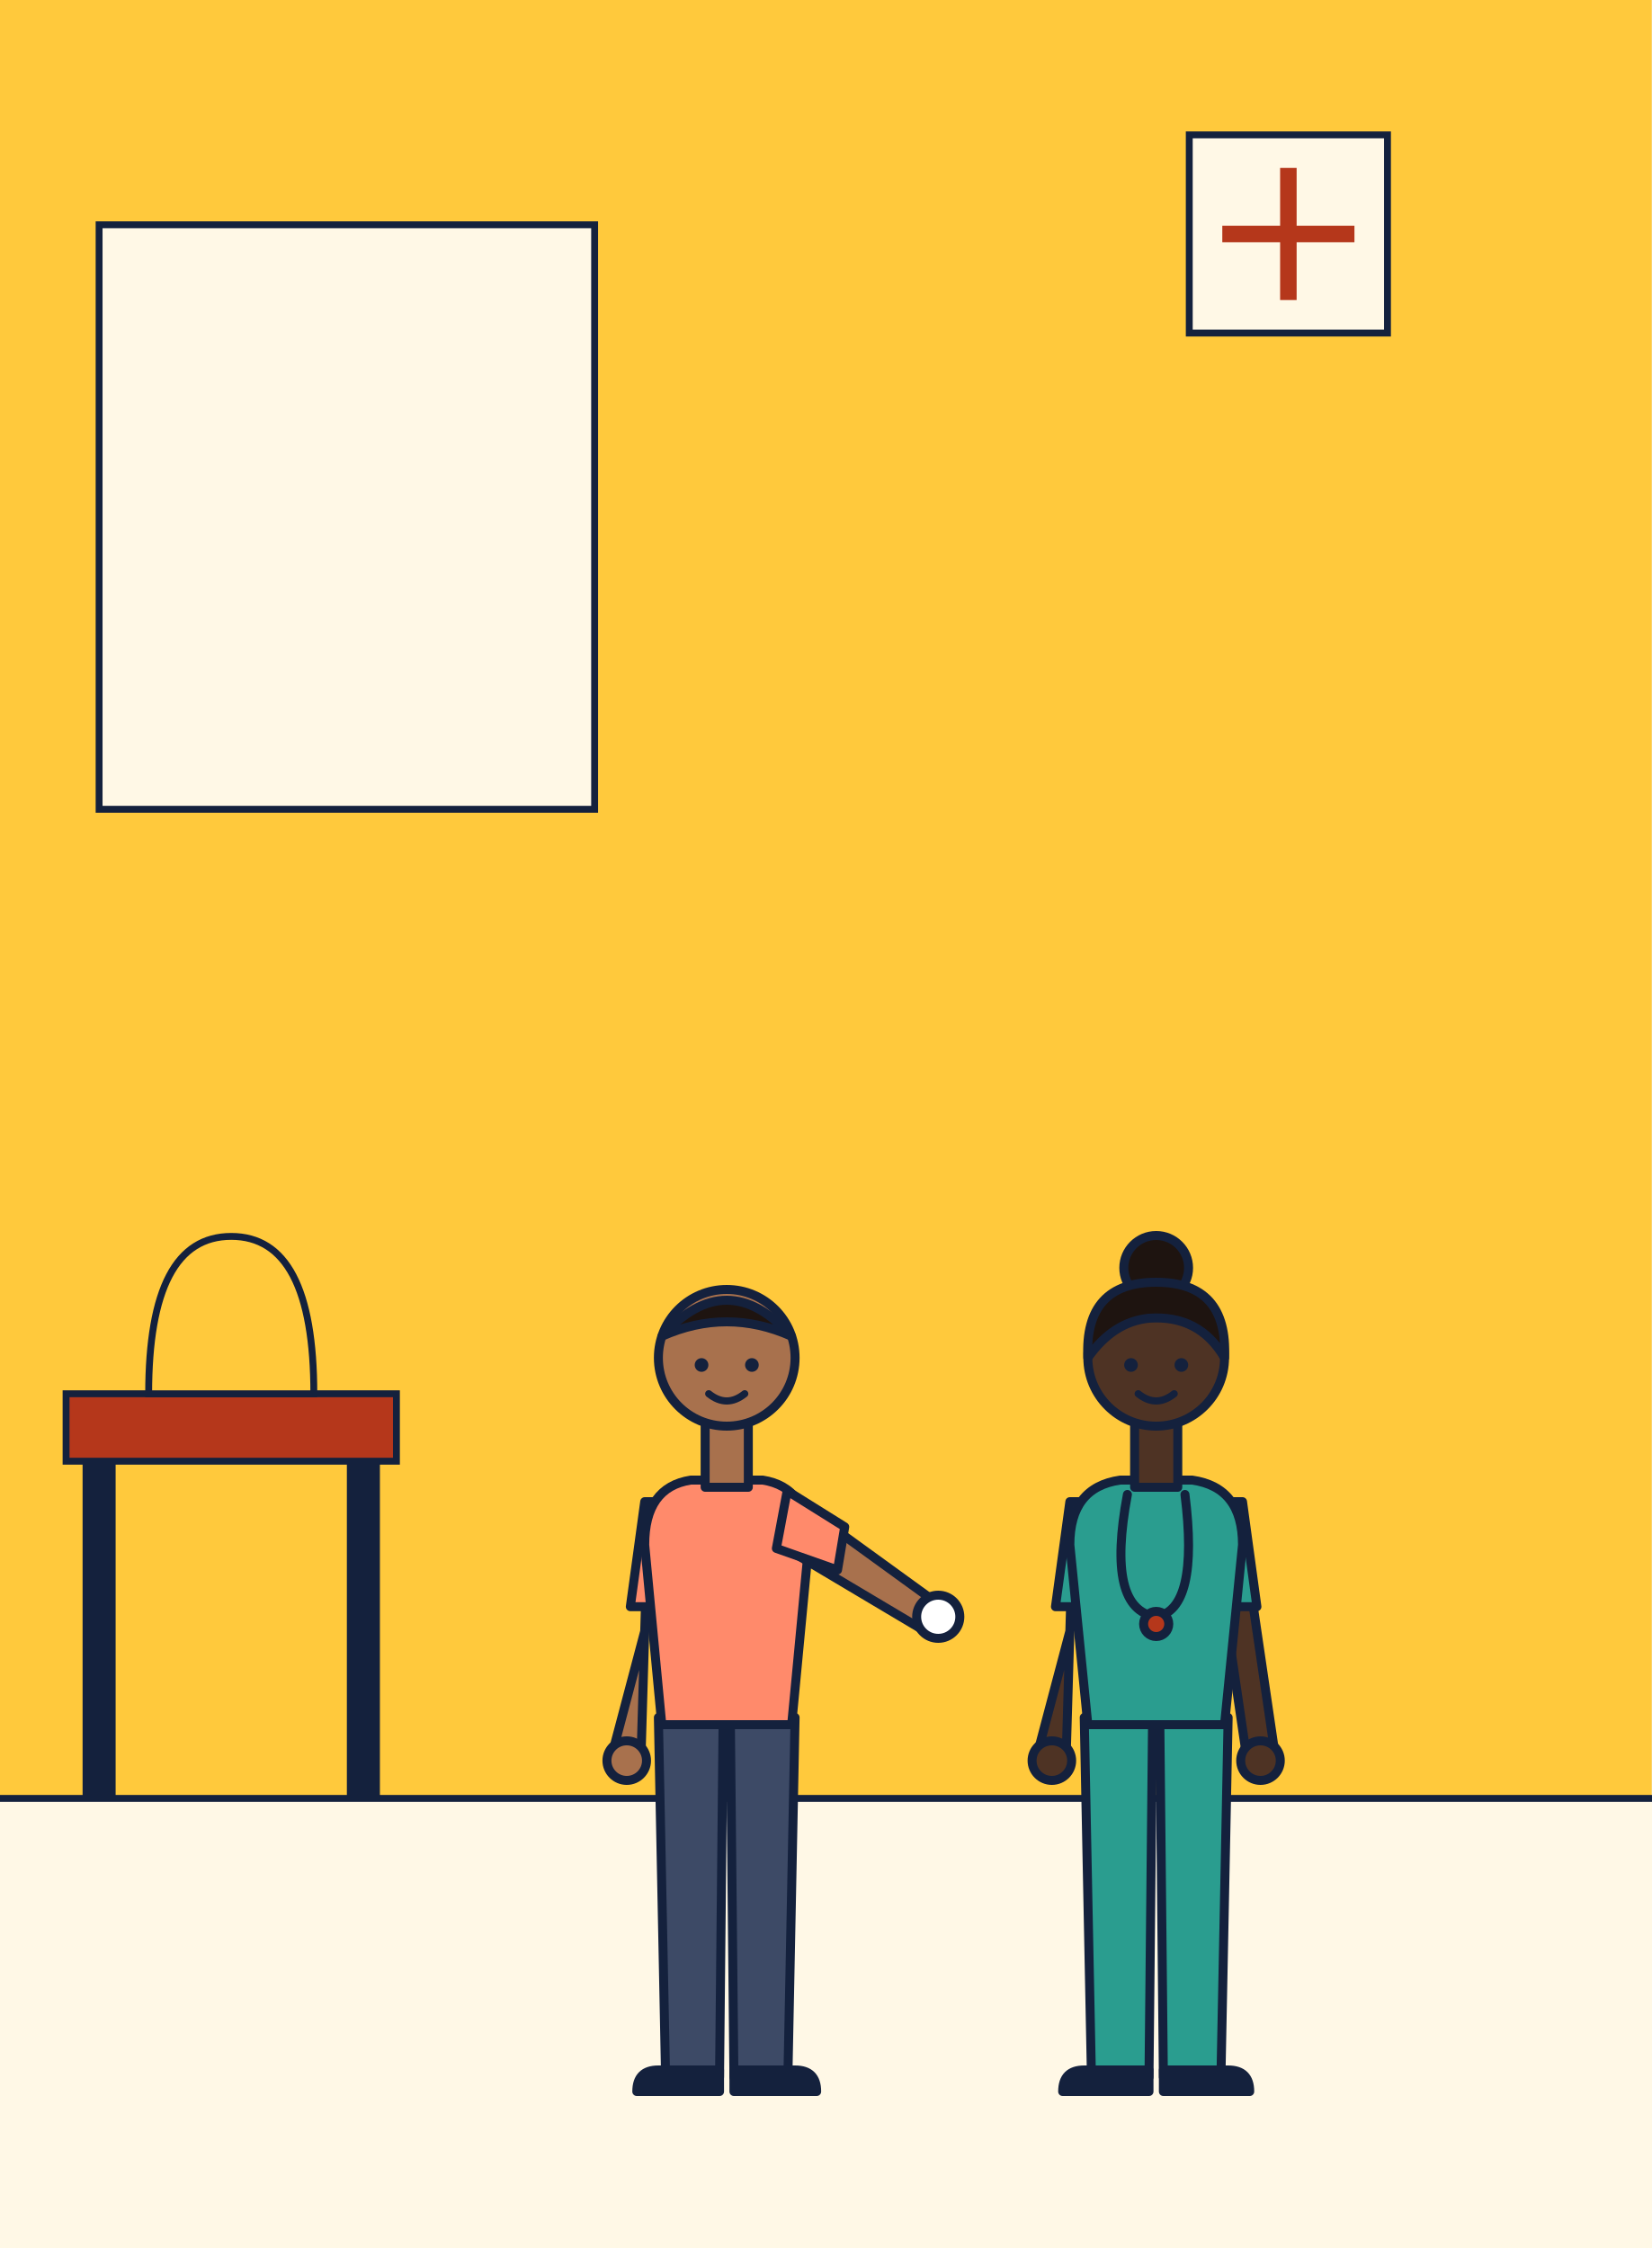
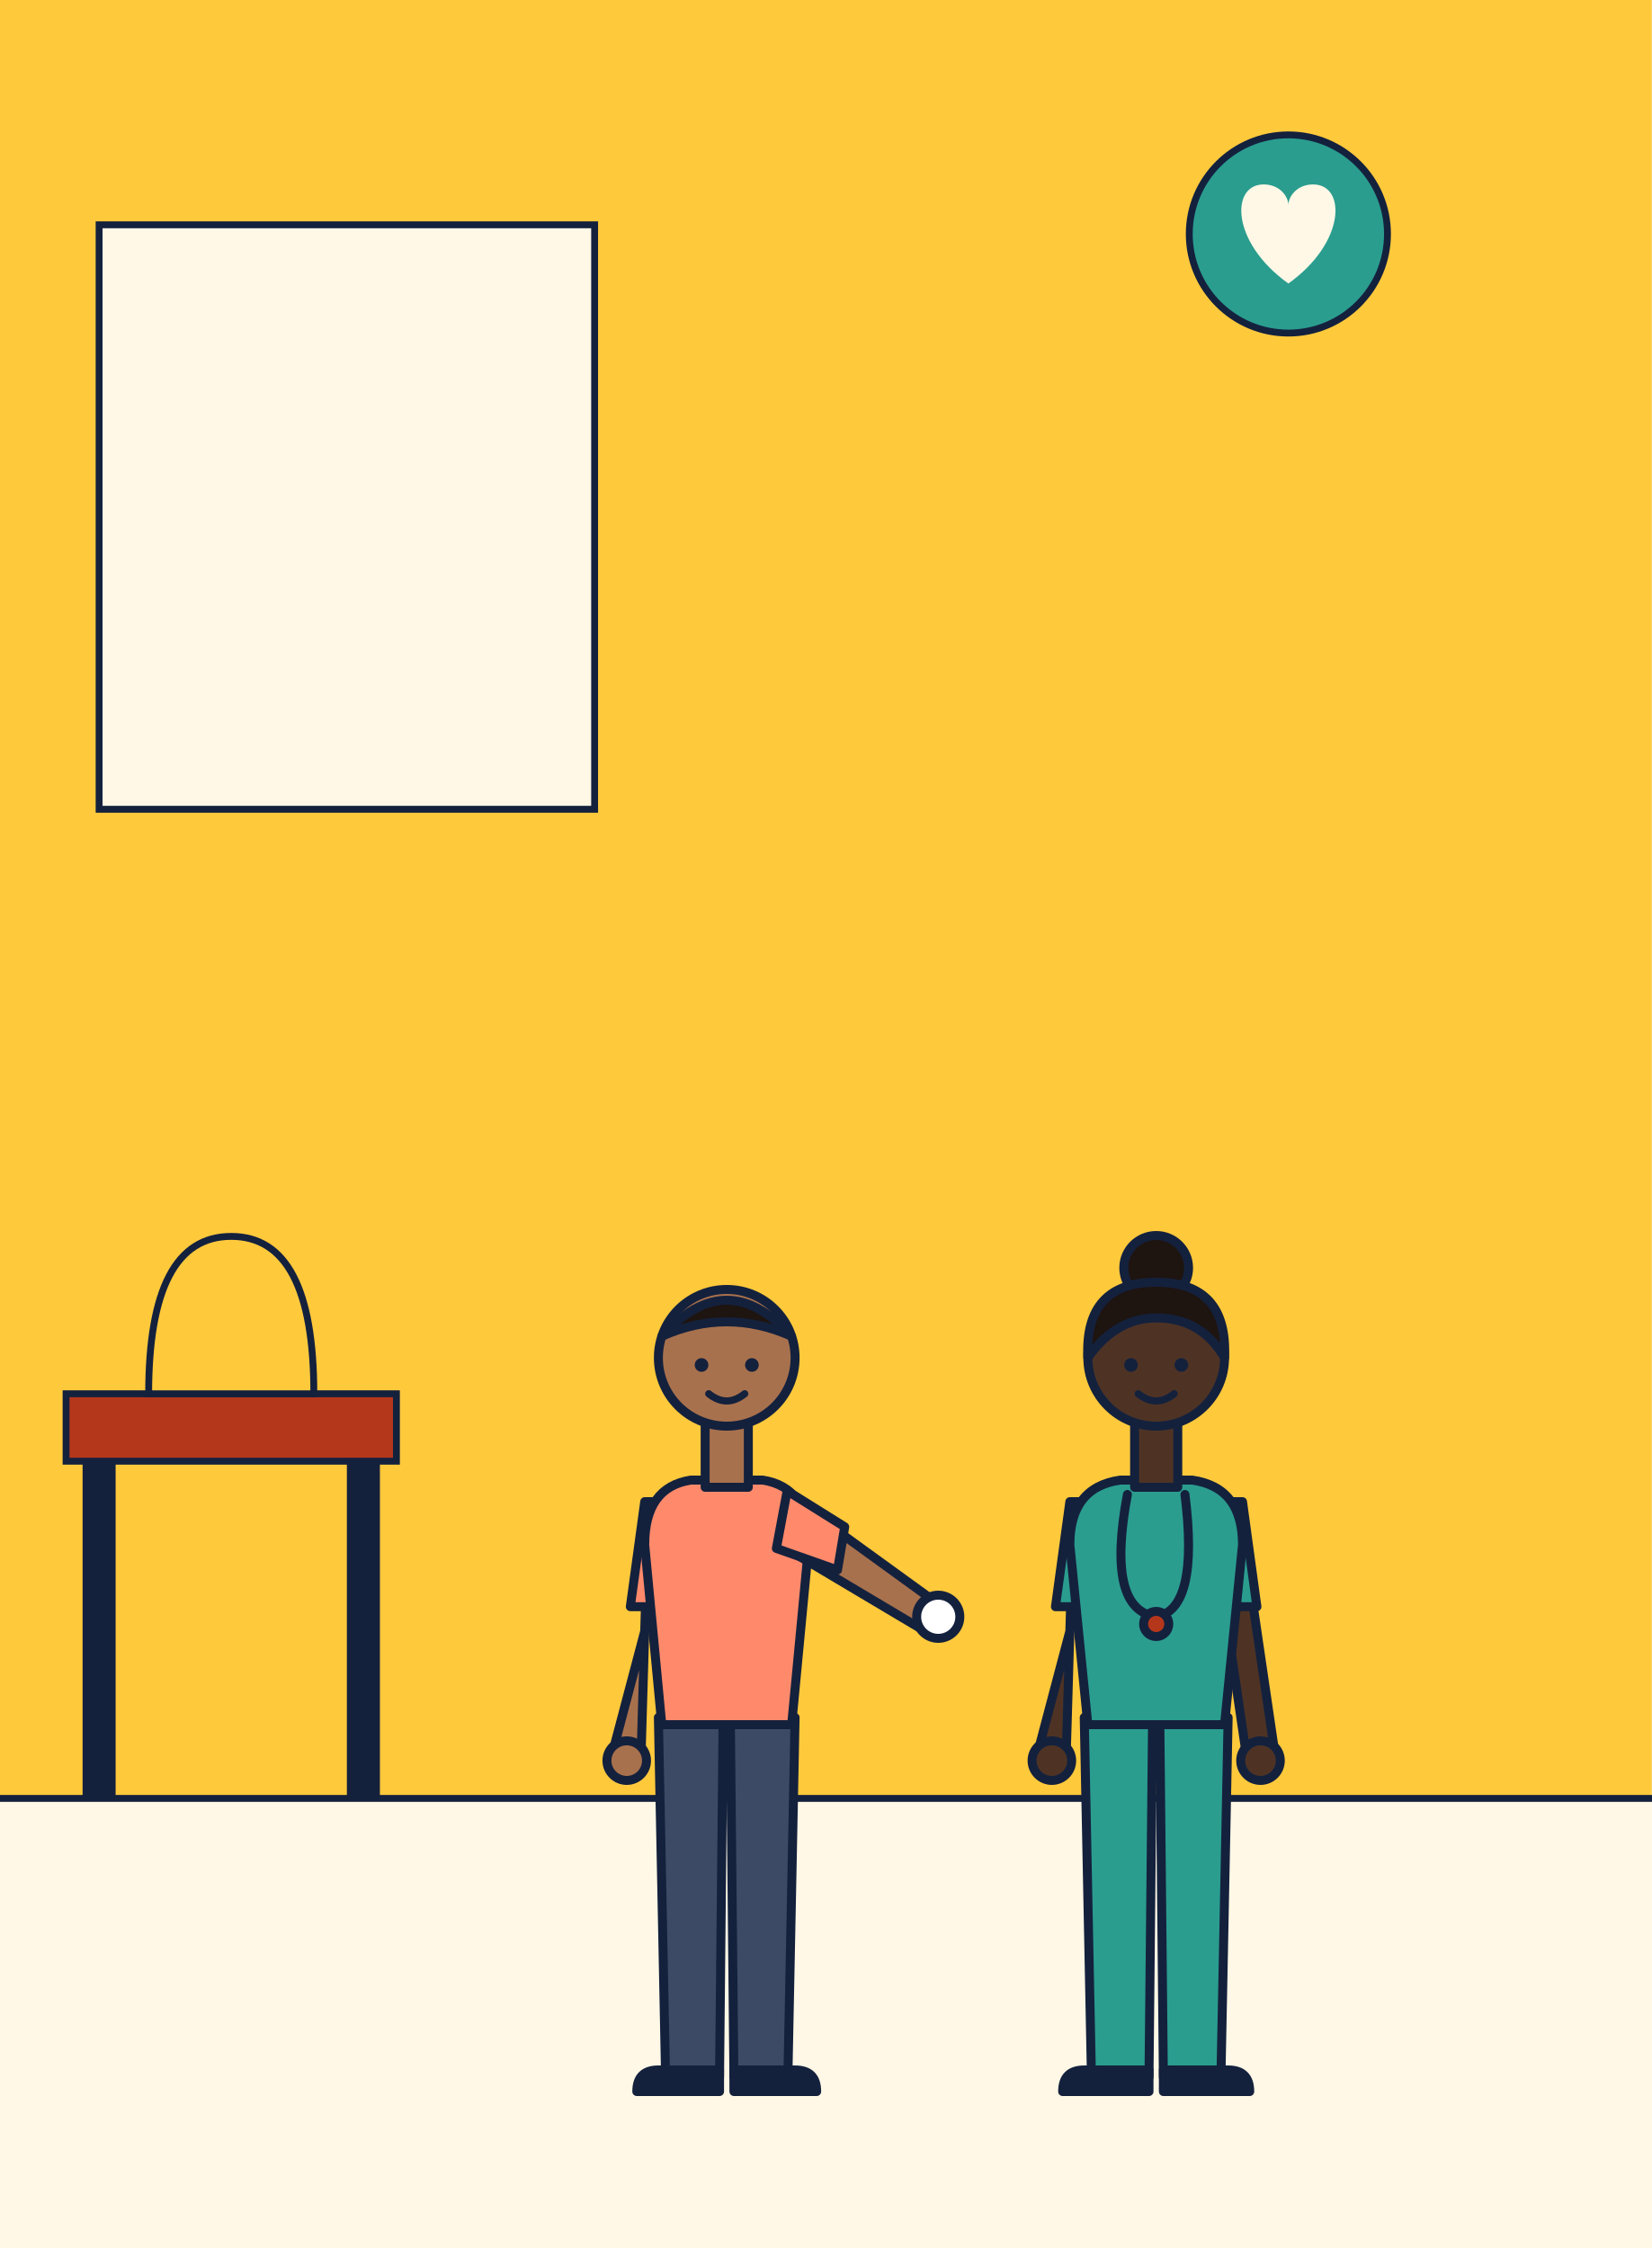
<svg xmlns="http://www.w3.org/2000/svg" width="720" height="980" viewBox="0 0 720 980" role="img">
  <rect x="0.0" y="0.0" width="720.0" height="980.0" fill="#FFC93C" />
  <rect x="-3.0" y="784.0" width="726.0" height="199.0" fill="#FFF8E6" stroke="#14213D" stroke-width="3" />
  <rect x="43.2" y="98.0" width="216.0" height="254.8" fill="#FFF8E6" stroke="#14213D" stroke-width="3" />
-   <rect x="518.4" y="58.8" width="86.4" height="86.4" fill="#FFF8E6" stroke="#14213D" stroke-width="3" />
-   <rect x="558.0" y="73.2" width="7.2" height="57.6" fill="#B5371B" />
-   <rect x="532.8" y="98.4" width="57.6" height="7.2" fill="#B5371B" />
+   <circle cx="561.6" cy="102.0" r="43.2" fill="#2A9D8F" stroke="#14213D" stroke-width="3" />
+   <path transform="translate(561.6 102.0) scale(1.800)" d="M0 12 C-14 2 -14 -12 -6 -12 C-2 -12 0 -9 0 -7 C0 -9 2 -12 6 -12 C14 -12 14 2 0 12 Z" fill="#FFF8E6" />
  <rect x="28.8" y="607.6" width="144.0" height="29.4" fill="#B5371B" stroke="#14213D" stroke-width="3" />
  <rect x="36.0" y="637.0" width="14.4" height="147.0" fill="#14213D" />
  <rect x="151.2" y="637.0" width="14.4" height="147.0" fill="#14213D" />
  <path d="M64.8 607.6 Q64.8 539 100.8 539 Q136.8 539 136.8 607.6 Z" fill="#FFC93C" stroke="#14213D" stroke-width="3" />
  <g transform="translate(222.7 529.2) scale(1.568)">
    <g transform="translate(60 40) scale(1) translate(-60 -40)" />
    <path d="M41 140 L59 140 L58 240 L43 240 Z" fill="#3D4A66" stroke="#14213D" stroke-width="2.5" stroke-linejoin="round" stroke-linecap="round" />
    <path d="M61 140 L79 140 L77 240 L62 240 Z" fill="#3D4A66" stroke="#14213D" stroke-width="2.5" stroke-linejoin="round" stroke-linecap="round" />
    <path d="M41 238 h17 v6 h-23 q0 -6 6 -6 Z" fill="#14213D" stroke="#14213D" stroke-width="2.5" stroke-linejoin="round" stroke-linecap="round" />
    <path d="M62 238 h17 q6 0 6 6 h-23 Z" fill="#14213D" stroke="#14213D" stroke-width="2.5" stroke-linejoin="round" stroke-linecap="round" />
    <path d="M38.2 82 L46.2 82 L28.2 150 L36.2 150 Z" fill="#A8714D" stroke="#14213D" stroke-width="2.5" stroke-linejoin="round" stroke-linecap="round" />
    <path d="M37.2 80 L47.2 80 L43.2 109.2 L33.2 109.2 Z" fill="#FF8A6B" stroke="#14213D" stroke-width="2.5" stroke-linejoin="round" stroke-linecap="round" />
    <circle cx="32.2" cy="152" r="5.5" fill="#A8714D" stroke="#14213D" stroke-width="2.5" stroke-linejoin="round" stroke-linecap="round" />
    <path d="M37.2 92 Q37.2 76 50 74 L70 74 Q82.8 76 82.8 92 L78.05 142 L41.95 142 Z" fill="#FF8A6B" stroke="#14213D" stroke-width="2.5" stroke-linejoin="round" stroke-linecap="round" />
    <path d="M76.8 78 L116.8 107 L116.8 117 L74.8 92 Z" fill="#A8714D" stroke="#14213D" stroke-width="2.5" stroke-linejoin="round" stroke-linecap="round" />
    <path d="M76.8 77 L92.8 87 L90.8 99 L73.8 93 Z" fill="#FF8A6B" stroke="#14213D" stroke-width="2.5" stroke-linejoin="round" stroke-linecap="round" />
    <circle cx="118.8" cy="112" r="6" fill="#FFFFFF" stroke="#14213D" stroke-width="2.5" stroke-linejoin="round" stroke-linecap="round" />
    <rect x="54" y="56" width="12" height="20" fill="#A8714D" stroke="#14213D" stroke-width="2.5" stroke-linejoin="round" stroke-linecap="round" />
    <g transform="translate(60 40) scale(1) translate(-60 -40)">
      <circle cx="60" cy="40" r="19" fill="#A8714D" stroke="#14213D" stroke-width="2.50" stroke-linejoin="round" stroke-linecap="round" />
      <path d="M42 34 Q60 14 78 34 Q60 26 42 34 Z" fill="#1E1410" stroke="#14213D" stroke-width="2.50" stroke-linejoin="round" stroke-linecap="round" />
      <circle cx="53" cy="42" r="1.9" fill="#14213D" />
      <circle cx="67" cy="42" r="1.9" fill="#14213D" />
      <path d="M55 50 Q60 54 65 50" fill="none" stroke="#14213D" stroke-width="2.00" stroke-linecap="round" />
    </g>
  </g>
  <g transform="translate(409.9 529.2) scale(1.568)">
    <g transform="translate(60 40) scale(1) translate(-60 -40)">
      <circle cx="60" cy="15" r="9" fill="#1E1410" stroke="#14213D" stroke-width="2.50" stroke-linejoin="round" stroke-linecap="round" />
    </g>
    <path d="M40 140 L59 140 L58 240 L42 240 Z" fill="#2A9D8F" stroke="#14213D" stroke-width="2.5" stroke-linejoin="round" stroke-linecap="round" />
    <path d="M61 140 L80 140 L78 240 L62 240 Z" fill="#2A9D8F" stroke="#14213D" stroke-width="2.5" stroke-linejoin="round" stroke-linecap="round" />
    <path d="M40 238 h18 v6 h-24 q0 -6 6 -6 Z" fill="#14213D" stroke="#14213D" stroke-width="2.5" stroke-linejoin="round" stroke-linecap="round" />
    <path d="M62 238 h18 q6 0 6 6 h-24 Z" fill="#14213D" stroke="#14213D" stroke-width="2.5" stroke-linejoin="round" stroke-linecap="round" />
    <path d="M37 82 L45 82 L27 150 L35 150 Z" fill="#4E3324" stroke="#14213D" stroke-width="2.5" stroke-linejoin="round" stroke-linecap="round" />
    <path d="M36 80 L46 80 L42 109.2 L32 109.2 Z" fill="#2A9D8F" stroke="#14213D" stroke-width="2.5" stroke-linejoin="round" stroke-linecap="round" />
    <circle cx="31" cy="152" r="5.5" fill="#4E3324" stroke="#14213D" stroke-width="2.5" stroke-linejoin="round" stroke-linecap="round" />
    <path d="M75 82 L83 82 L93 150 L85 150 Z" fill="#4E3324" stroke="#14213D" stroke-width="2.5" stroke-linejoin="round" stroke-linecap="round" />
    <path d="M74 80 L84 80 L88 109.2 L78 109.2 Z" fill="#2A9D8F" stroke="#14213D" stroke-width="2.5" stroke-linejoin="round" stroke-linecap="round" />
    <circle cx="89" cy="152" r="5.5" fill="#4E3324" stroke="#14213D" stroke-width="2.5" stroke-linejoin="round" stroke-linecap="round" />
    <path d="M36 92 Q36 76 50 74 L70 74 Q84 76 84 92 L79 142 L41 142 Z" fill="#2A9D8F" stroke="#14213D" stroke-width="2.5" stroke-linejoin="round" stroke-linecap="round" />
    <path d="M52 78 Q46 110 60 112 Q72 110 68 78" fill="none" stroke="#14213D" stroke-width="2.5" stroke-linejoin="round" stroke-linecap="round" />
    <circle cx="60" cy="114" r="3.5" fill="#B5371B" stroke="#14213D" stroke-width="2.5" stroke-linejoin="round" stroke-linecap="round" />
    <rect x="54" y="56" width="12" height="20" fill="#4E3324" stroke="#14213D" stroke-width="2.5" stroke-linejoin="round" stroke-linecap="round" />
    <g transform="translate(60 40) scale(1) translate(-60 -40)">
      <circle cx="60" cy="40" r="19" fill="#4E3324" stroke="#14213D" stroke-width="2.50" stroke-linejoin="round" stroke-linecap="round" />
      <path d="M41 40 Q40 19 60 19 Q80 19 79 40 Q72 28 58 29 Q48 30 41 40 Z" fill="#1E1410" stroke="#14213D" stroke-width="2.50" stroke-linejoin="round" stroke-linecap="round" />
      <circle cx="53" cy="42" r="1.9" fill="#14213D" />
      <circle cx="67" cy="42" r="1.9" fill="#14213D" />
      <path d="M55 50 Q60 54 65 50" fill="none" stroke="#14213D" stroke-width="2.00" stroke-linecap="round" />
    </g>
  </g>
</svg>
